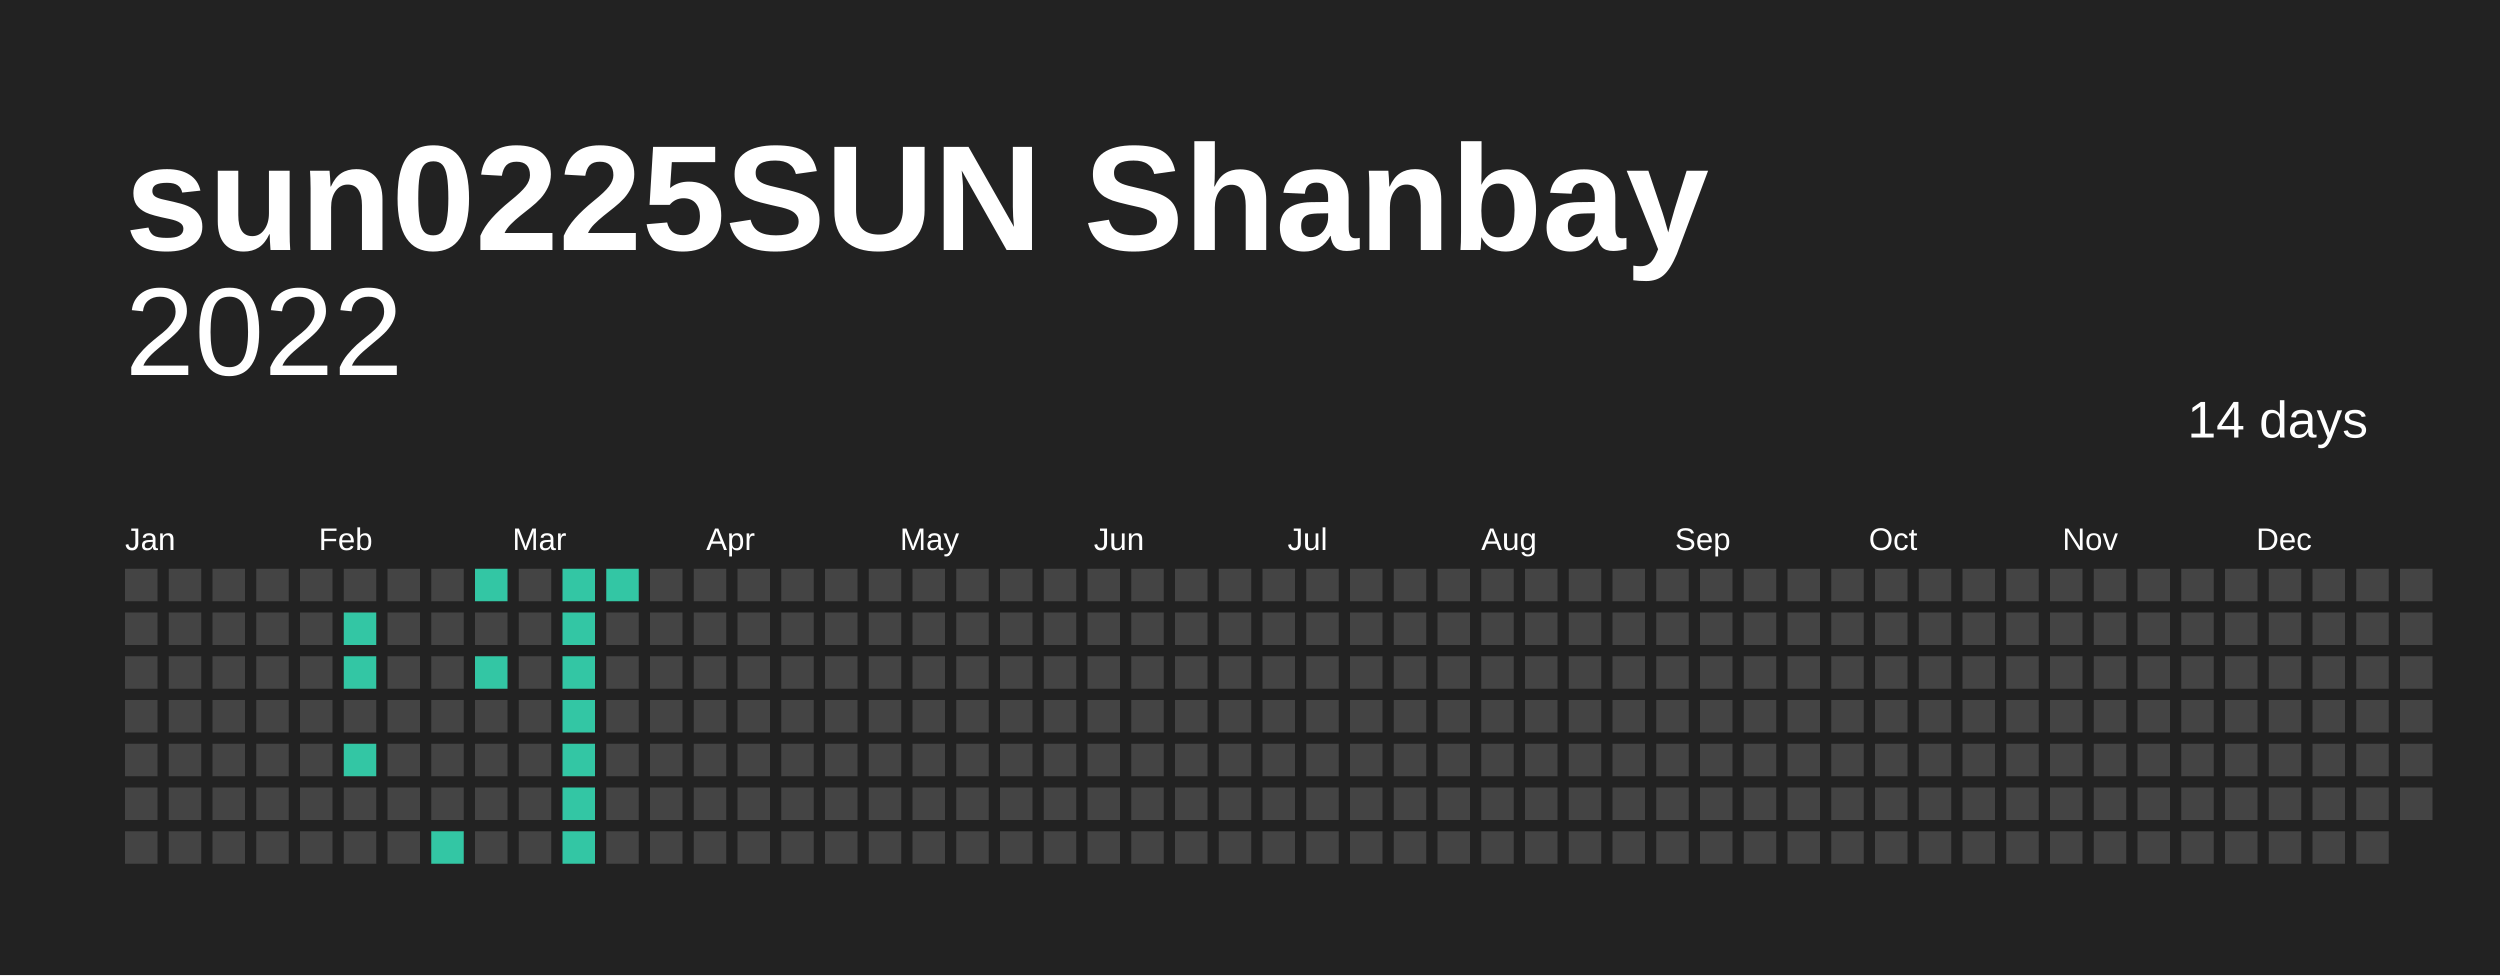
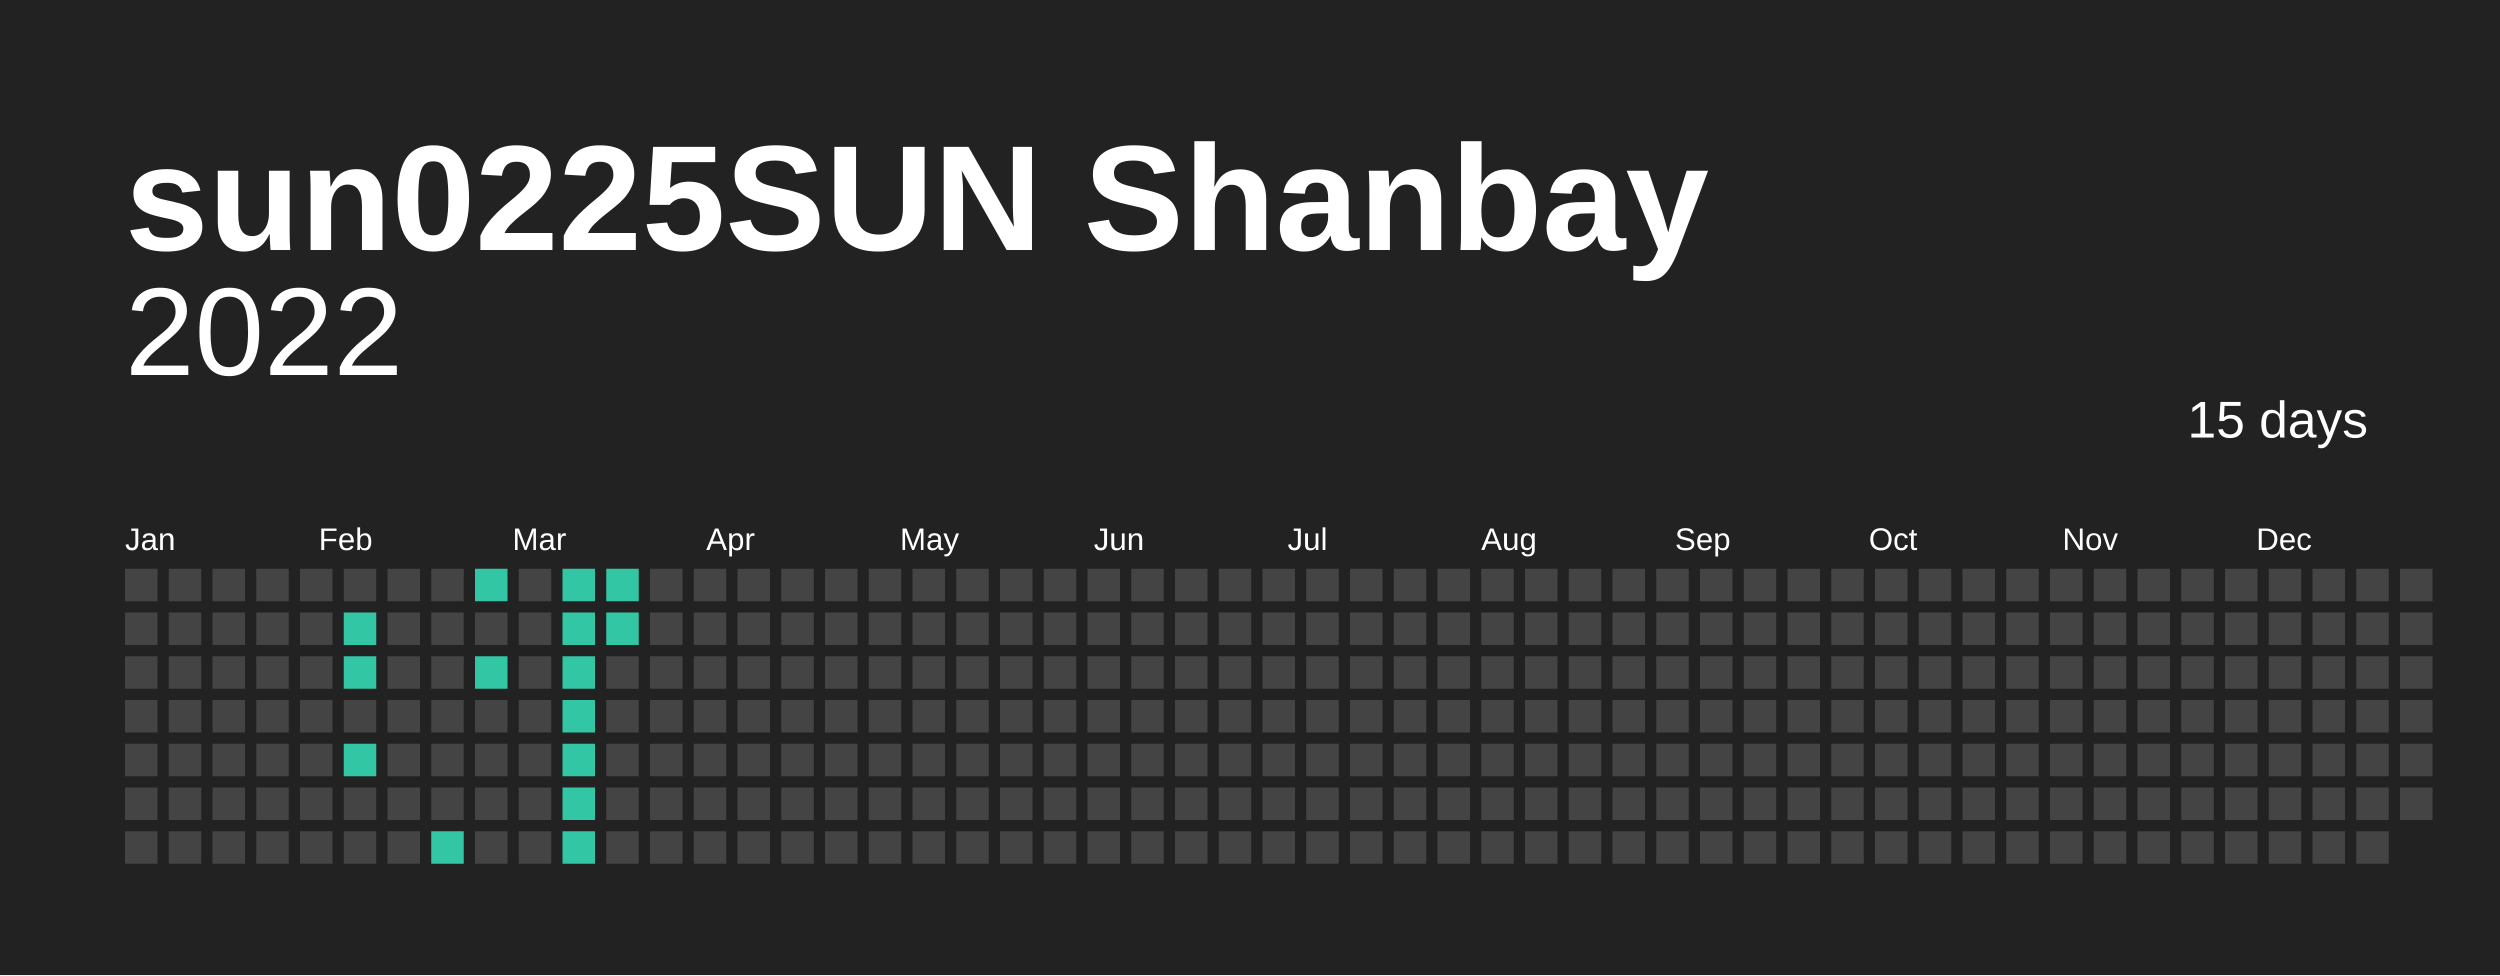
<svg xmlns="http://www.w3.org/2000/svg" baseProfile="full" height="78mm" version="1.1" viewBox="0,0,200,78" width="200mm">
  <defs />
  <rect fill="#222222" height="78" width="200" x="0" y="0" />
  <text fill="#FFFFFF" style="font-size:12px; font-family:Arial; font-weight:bold;" x="10" y="20">sun0225SUN Shanbay</text>
  <text alignment-baseline="hanging" fill="#FFFFFF" style="font-size:10.0px; font-family:Arial;" x="10" y="30">2022</text>
-   <text alignment-baseline="hanging" fill="#FFFFFF" style="font-size:4.125px; font-family:Arial;" x="175" y="35">14 days</text>
+   <text alignment-baseline="hanging" fill="#FFFFFF" style="font-size:4.125px; font-family:Arial;" x="175" y="35">15 days</text>
  <text fill="#FFFFFF" style="font-size:2.5px; font-family:Arial" x="10.0" y="44">Jan</text>
  <text fill="#FFFFFF" style="font-size:2.5px; font-family:Arial" x="25.5" y="44">Feb</text>
  <text fill="#FFFFFF" style="font-size:2.5px; font-family:Arial" x="41.0" y="44">Mar</text>
  <text fill="#FFFFFF" style="font-size:2.5px; font-family:Arial" x="56.5" y="44">Apr</text>
  <text fill="#FFFFFF" style="font-size:2.5px; font-family:Arial" x="72.0" y="44">May</text>
  <text fill="#FFFFFF" style="font-size:2.5px; font-family:Arial" x="87.5" y="44">Jun</text>
  <text fill="#FFFFFF" style="font-size:2.5px; font-family:Arial" x="103.0" y="44">Jul</text>
  <text fill="#FFFFFF" style="font-size:2.5px; font-family:Arial" x="118.5" y="44">Aug</text>
  <text fill="#FFFFFF" style="font-size:2.5px; font-family:Arial" x="134.0" y="44">Sep</text>
  <text fill="#FFFFFF" style="font-size:2.5px; font-family:Arial" x="149.5" y="44">Oct</text>
  <text fill="#FFFFFF" style="font-size:2.5px; font-family:Arial" x="165.0" y="44">Nov</text>
  <text fill="#FFFFFF" style="font-size:2.5px; font-family:Arial" x="180.5" y="44">Dec</text>
  <rect fill="#444444" height="2.6" width="2.6" x="10.0" y="45.5" />
  <rect fill="#444444" height="2.6" width="2.6" x="10.0" y="49.0" />
  <rect fill="#444444" height="2.6" width="2.6" x="10.0" y="52.5" />
  <rect fill="#444444" height="2.6" width="2.6" x="10.0" y="56.0" />
  <rect fill="#444444" height="2.6" width="2.6" x="10.0" y="59.5" />
  <rect fill="#444444" height="2.6" width="2.6" x="10.0" y="63.0" />
  <rect fill="#444444" height="2.6" width="2.6" x="10.0" y="66.5" />
  <rect fill="#444444" height="2.6" width="2.6" x="13.5" y="45.5" />
  <rect fill="#444444" height="2.6" width="2.6" x="13.5" y="49.0" />
  <rect fill="#444444" height="2.6" width="2.6" x="13.5" y="52.5" />
  <rect fill="#444444" height="2.6" width="2.6" x="13.5" y="56.0" />
  <rect fill="#444444" height="2.6" width="2.6" x="13.5" y="59.5" />
  <rect fill="#444444" height="2.6" width="2.6" x="13.5" y="63.0" />
  <rect fill="#444444" height="2.6" width="2.6" x="13.5" y="66.5" />
  <rect fill="#444444" height="2.6" width="2.6" x="17.0" y="45.5" />
  <rect fill="#444444" height="2.6" width="2.6" x="17.0" y="49.0" />
  <rect fill="#444444" height="2.6" width="2.6" x="17.0" y="52.5" />
  <rect fill="#444444" height="2.6" width="2.6" x="17.0" y="56.0" />
  <rect fill="#444444" height="2.6" width="2.6" x="17.0" y="59.5" />
  <rect fill="#444444" height="2.6" width="2.6" x="17.0" y="63.0" />
  <rect fill="#444444" height="2.6" width="2.6" x="17.0" y="66.5" />
  <rect fill="#444444" height="2.6" width="2.6" x="20.5" y="45.5" />
  <rect fill="#444444" height="2.6" width="2.6" x="20.5" y="49.0" />
  <rect fill="#444444" height="2.6" width="2.6" x="20.5" y="52.5" />
  <rect fill="#444444" height="2.6" width="2.6" x="20.5" y="56.0" />
  <rect fill="#444444" height="2.6" width="2.6" x="20.5" y="59.5" />
  <rect fill="#444444" height="2.6" width="2.6" x="20.5" y="63.0" />
  <rect fill="#444444" height="2.6" width="2.6" x="20.5" y="66.5" />
  <rect fill="#444444" height="2.6" width="2.6" x="24.0" y="45.5" />
  <rect fill="#444444" height="2.6" width="2.6" x="24.0" y="49.0" />
  <rect fill="#444444" height="2.6" width="2.6" x="24.0" y="52.5" />
  <rect fill="#444444" height="2.6" width="2.6" x="24.0" y="56.0" />
  <rect fill="#444444" height="2.6" width="2.6" x="24.0" y="59.5" />
  <rect fill="#444444" height="2.6" width="2.6" x="24.0" y="63.0" />
  <rect fill="#444444" height="2.6" width="2.6" x="24.0" y="66.5" />
  <rect fill="#444444" height="2.6" width="2.6" x="27.5" y="45.5" />
  <rect fill="#33C6A4" height="2.6" width="2.6" x="27.5" y="49.0" />
  <rect fill="#33C6A4" height="2.6" width="2.6" x="27.5" y="52.5" />
  <rect fill="#444444" height="2.6" width="2.6" x="27.5" y="56.0" />
  <rect fill="#33C6A4" height="2.6" width="2.6" x="27.5" y="59.5" />
  <rect fill="#444444" height="2.6" width="2.6" x="27.5" y="63.0" />
  <rect fill="#444444" height="2.6" width="2.6" x="27.5" y="66.5" />
  <rect fill="#444444" height="2.6" width="2.6" x="31.0" y="45.5" />
  <rect fill="#444444" height="2.6" width="2.6" x="31.0" y="49.0" />
  <rect fill="#444444" height="2.6" width="2.6" x="31.0" y="52.5" />
  <rect fill="#444444" height="2.6" width="2.6" x="31.0" y="56.0" />
  <rect fill="#444444" height="2.6" width="2.6" x="31.0" y="59.5" />
  <rect fill="#444444" height="2.6" width="2.6" x="31.0" y="63.0" />
  <rect fill="#444444" height="2.6" width="2.6" x="31.0" y="66.5" />
  <rect fill="#444444" height="2.6" width="2.6" x="34.5" y="45.5" />
  <rect fill="#444444" height="2.6" width="2.6" x="34.5" y="49.0" />
  <rect fill="#444444" height="2.6" width="2.6" x="34.5" y="52.5" />
  <rect fill="#444444" height="2.6" width="2.6" x="34.5" y="56.0" />
  <rect fill="#444444" height="2.6" width="2.6" x="34.5" y="59.5" />
  <rect fill="#444444" height="2.6" width="2.6" x="34.5" y="63.0" />
  <rect fill="#33C6A4" height="2.6" width="2.6" x="34.5" y="66.5" />
  <rect fill="#33C6A4" height="2.6" width="2.6" x="38.0" y="45.5" />
  <rect fill="#444444" height="2.6" width="2.6" x="38.0" y="49.0" />
  <rect fill="#33C6A4" height="2.6" width="2.6" x="38.0" y="52.5" />
  <rect fill="#444444" height="2.6" width="2.6" x="38.0" y="56.0" />
  <rect fill="#444444" height="2.6" width="2.6" x="38.0" y="59.5" />
  <rect fill="#444444" height="2.6" width="2.6" x="38.0" y="63.0" />
  <rect fill="#444444" height="2.6" width="2.6" x="38.0" y="66.5" />
  <rect fill="#444444" height="2.6" width="2.6" x="41.5" y="45.5" />
  <rect fill="#444444" height="2.6" width="2.6" x="41.5" y="49.0" />
  <rect fill="#444444" height="2.6" width="2.6" x="41.5" y="52.5" />
  <rect fill="#444444" height="2.6" width="2.6" x="41.5" y="56.0" />
  <rect fill="#444444" height="2.6" width="2.6" x="41.5" y="59.5" />
  <rect fill="#444444" height="2.6" width="2.6" x="41.5" y="63.0" />
  <rect fill="#444444" height="2.6" width="2.6" x="41.5" y="66.5" />
  <rect fill="#33C6A4" height="2.6" width="2.6" x="45.0" y="45.5" />
  <rect fill="#33C6A4" height="2.6" width="2.6" x="45.0" y="49.0" />
  <rect fill="#33C6A4" height="2.6" width="2.6" x="45.0" y="52.5" />
  <rect fill="#33C6A4" height="2.6" width="2.6" x="45.0" y="56.0" />
  <rect fill="#33C6A4" height="2.6" width="2.6" x="45.0" y="59.5" />
  <rect fill="#33C6A4" height="2.6" width="2.6" x="45.0" y="63.0" />
  <rect fill="#33C6A4" height="2.6" width="2.6" x="45.0" y="66.5" />
  <rect fill="#33C6A4" height="2.6" width="2.6" x="48.5" y="45.5" />
-   <rect fill="#444444" height="2.6" width="2.6" x="48.5" y="49.0" />
+   <rect fill="#33C6A4" height="2.6" width="2.6" x="48.5" y="49.0" />
  <rect fill="#444444" height="2.6" width="2.6" x="48.5" y="52.5" />
  <rect fill="#444444" height="2.6" width="2.6" x="48.5" y="56.0" />
  <rect fill="#444444" height="2.6" width="2.6" x="48.5" y="59.5" />
  <rect fill="#444444" height="2.6" width="2.6" x="48.5" y="63.0" />
  <rect fill="#444444" height="2.6" width="2.6" x="48.5" y="66.5" />
  <rect fill="#444444" height="2.6" width="2.6" x="52.0" y="45.5" />
  <rect fill="#444444" height="2.6" width="2.6" x="52.0" y="49.0" />
  <rect fill="#444444" height="2.6" width="2.6" x="52.0" y="52.5" />
  <rect fill="#444444" height="2.6" width="2.6" x="52.0" y="56.0" />
  <rect fill="#444444" height="2.6" width="2.6" x="52.0" y="59.5" />
  <rect fill="#444444" height="2.6" width="2.6" x="52.0" y="63.0" />
  <rect fill="#444444" height="2.6" width="2.6" x="52.0" y="66.5" />
  <rect fill="#444444" height="2.6" width="2.6" x="55.5" y="45.5" />
  <rect fill="#444444" height="2.6" width="2.6" x="55.5" y="49.0" />
  <rect fill="#444444" height="2.6" width="2.6" x="55.5" y="52.5" />
  <rect fill="#444444" height="2.6" width="2.6" x="55.5" y="56.0" />
  <rect fill="#444444" height="2.6" width="2.6" x="55.5" y="59.5" />
  <rect fill="#444444" height="2.6" width="2.6" x="55.5" y="63.0" />
  <rect fill="#444444" height="2.6" width="2.6" x="55.5" y="66.5" />
  <rect fill="#444444" height="2.6" width="2.6" x="59.0" y="45.5" />
  <rect fill="#444444" height="2.6" width="2.6" x="59.0" y="49.0" />
  <rect fill="#444444" height="2.6" width="2.6" x="59.0" y="52.5" />
  <rect fill="#444444" height="2.6" width="2.6" x="59.0" y="56.0" />
  <rect fill="#444444" height="2.6" width="2.6" x="59.0" y="59.5" />
  <rect fill="#444444" height="2.6" width="2.6" x="59.0" y="63.0" />
  <rect fill="#444444" height="2.6" width="2.6" x="59.0" y="66.5" />
  <rect fill="#444444" height="2.6" width="2.6" x="62.5" y="45.5" />
  <rect fill="#444444" height="2.6" width="2.6" x="62.5" y="49.0" />
  <rect fill="#444444" height="2.6" width="2.6" x="62.5" y="52.5" />
  <rect fill="#444444" height="2.6" width="2.6" x="62.5" y="56.0" />
  <rect fill="#444444" height="2.6" width="2.6" x="62.5" y="59.5" />
  <rect fill="#444444" height="2.6" width="2.6" x="62.5" y="63.0" />
  <rect fill="#444444" height="2.6" width="2.6" x="62.5" y="66.5" />
  <rect fill="#444444" height="2.6" width="2.6" x="66.0" y="45.5" />
  <rect fill="#444444" height="2.6" width="2.6" x="66.0" y="49.0" />
  <rect fill="#444444" height="2.6" width="2.6" x="66.0" y="52.5" />
  <rect fill="#444444" height="2.6" width="2.6" x="66.0" y="56.0" />
  <rect fill="#444444" height="2.6" width="2.6" x="66.0" y="59.5" />
  <rect fill="#444444" height="2.6" width="2.6" x="66.0" y="63.0" />
  <rect fill="#444444" height="2.6" width="2.6" x="66.0" y="66.5" />
  <rect fill="#444444" height="2.6" width="2.6" x="69.5" y="45.5" />
  <rect fill="#444444" height="2.6" width="2.6" x="69.5" y="49.0" />
  <rect fill="#444444" height="2.6" width="2.6" x="69.5" y="52.5" />
  <rect fill="#444444" height="2.6" width="2.6" x="69.5" y="56.0" />
  <rect fill="#444444" height="2.6" width="2.6" x="69.5" y="59.5" />
  <rect fill="#444444" height="2.6" width="2.6" x="69.5" y="63.0" />
  <rect fill="#444444" height="2.6" width="2.6" x="69.5" y="66.5" />
  <rect fill="#444444" height="2.6" width="2.6" x="73.0" y="45.5" />
  <rect fill="#444444" height="2.6" width="2.6" x="73.0" y="49.0" />
  <rect fill="#444444" height="2.6" width="2.6" x="73.0" y="52.5" />
  <rect fill="#444444" height="2.6" width="2.6" x="73.0" y="56.0" />
  <rect fill="#444444" height="2.6" width="2.6" x="73.0" y="59.5" />
  <rect fill="#444444" height="2.6" width="2.6" x="73.0" y="63.0" />
  <rect fill="#444444" height="2.6" width="2.6" x="73.0" y="66.5" />
  <rect fill="#444444" height="2.6" width="2.6" x="76.5" y="45.5" />
  <rect fill="#444444" height="2.6" width="2.6" x="76.5" y="49.0" />
  <rect fill="#444444" height="2.6" width="2.6" x="76.5" y="52.5" />
  <rect fill="#444444" height="2.6" width="2.6" x="76.5" y="56.0" />
  <rect fill="#444444" height="2.6" width="2.6" x="76.5" y="59.5" />
  <rect fill="#444444" height="2.6" width="2.6" x="76.5" y="63.0" />
  <rect fill="#444444" height="2.6" width="2.6" x="76.5" y="66.5" />
  <rect fill="#444444" height="2.6" width="2.6" x="80.0" y="45.5" />
  <rect fill="#444444" height="2.6" width="2.6" x="80.0" y="49.0" />
  <rect fill="#444444" height="2.6" width="2.6" x="80.0" y="52.5" />
  <rect fill="#444444" height="2.6" width="2.6" x="80.0" y="56.0" />
  <rect fill="#444444" height="2.6" width="2.6" x="80.0" y="59.5" />
  <rect fill="#444444" height="2.6" width="2.6" x="80.0" y="63.0" />
  <rect fill="#444444" height="2.6" width="2.6" x="80.0" y="66.5" />
  <rect fill="#444444" height="2.6" width="2.6" x="83.5" y="45.5" />
  <rect fill="#444444" height="2.6" width="2.6" x="83.5" y="49.0" />
  <rect fill="#444444" height="2.6" width="2.6" x="83.5" y="52.5" />
  <rect fill="#444444" height="2.6" width="2.6" x="83.5" y="56.0" />
  <rect fill="#444444" height="2.6" width="2.6" x="83.5" y="59.5" />
  <rect fill="#444444" height="2.6" width="2.6" x="83.5" y="63.0" />
  <rect fill="#444444" height="2.6" width="2.6" x="83.5" y="66.5" />
  <rect fill="#444444" height="2.6" width="2.6" x="87.0" y="45.5" />
  <rect fill="#444444" height="2.6" width="2.6" x="87.0" y="49.0" />
  <rect fill="#444444" height="2.6" width="2.6" x="87.0" y="52.5" />
  <rect fill="#444444" height="2.6" width="2.6" x="87.0" y="56.0" />
  <rect fill="#444444" height="2.6" width="2.6" x="87.0" y="59.5" />
  <rect fill="#444444" height="2.6" width="2.6" x="87.0" y="63.0" />
  <rect fill="#444444" height="2.6" width="2.6" x="87.0" y="66.5" />
  <rect fill="#444444" height="2.6" width="2.6" x="90.5" y="45.5" />
  <rect fill="#444444" height="2.6" width="2.6" x="90.5" y="49.0" />
  <rect fill="#444444" height="2.6" width="2.6" x="90.5" y="52.5" />
  <rect fill="#444444" height="2.6" width="2.6" x="90.5" y="56.0" />
  <rect fill="#444444" height="2.6" width="2.6" x="90.5" y="59.5" />
  <rect fill="#444444" height="2.6" width="2.6" x="90.5" y="63.0" />
  <rect fill="#444444" height="2.6" width="2.6" x="90.5" y="66.5" />
  <rect fill="#444444" height="2.6" width="2.6" x="94.0" y="45.5" />
  <rect fill="#444444" height="2.6" width="2.6" x="94.0" y="49.0" />
  <rect fill="#444444" height="2.6" width="2.6" x="94.0" y="52.5" />
  <rect fill="#444444" height="2.6" width="2.6" x="94.0" y="56.0" />
  <rect fill="#444444" height="2.6" width="2.6" x="94.0" y="59.5" />
  <rect fill="#444444" height="2.6" width="2.6" x="94.0" y="63.0" />
  <rect fill="#444444" height="2.6" width="2.6" x="94.0" y="66.5" />
  <rect fill="#444444" height="2.6" width="2.6" x="97.5" y="45.5" />
  <rect fill="#444444" height="2.6" width="2.6" x="97.5" y="49.0" />
  <rect fill="#444444" height="2.6" width="2.6" x="97.5" y="52.5" />
  <rect fill="#444444" height="2.6" width="2.6" x="97.5" y="56.0" />
  <rect fill="#444444" height="2.6" width="2.6" x="97.5" y="59.5" />
  <rect fill="#444444" height="2.6" width="2.6" x="97.5" y="63.0" />
  <rect fill="#444444" height="2.6" width="2.6" x="97.5" y="66.5" />
  <rect fill="#444444" height="2.6" width="2.6" x="101.0" y="45.5" />
  <rect fill="#444444" height="2.6" width="2.6" x="101.0" y="49.0" />
  <rect fill="#444444" height="2.6" width="2.6" x="101.0" y="52.5" />
  <rect fill="#444444" height="2.6" width="2.6" x="101.0" y="56.0" />
  <rect fill="#444444" height="2.6" width="2.6" x="101.0" y="59.5" />
  <rect fill="#444444" height="2.6" width="2.6" x="101.0" y="63.0" />
  <rect fill="#444444" height="2.6" width="2.6" x="101.0" y="66.5" />
  <rect fill="#444444" height="2.6" width="2.6" x="104.5" y="45.5" />
  <rect fill="#444444" height="2.6" width="2.6" x="104.5" y="49.0" />
  <rect fill="#444444" height="2.6" width="2.6" x="104.5" y="52.5" />
  <rect fill="#444444" height="2.6" width="2.6" x="104.5" y="56.0" />
  <rect fill="#444444" height="2.6" width="2.6" x="104.5" y="59.5" />
  <rect fill="#444444" height="2.6" width="2.6" x="104.5" y="63.0" />
  <rect fill="#444444" height="2.6" width="2.6" x="104.5" y="66.5" />
  <rect fill="#444444" height="2.6" width="2.6" x="108.0" y="45.5" />
  <rect fill="#444444" height="2.6" width="2.6" x="108.0" y="49.0" />
  <rect fill="#444444" height="2.6" width="2.6" x="108.0" y="52.5" />
  <rect fill="#444444" height="2.6" width="2.6" x="108.0" y="56.0" />
  <rect fill="#444444" height="2.6" width="2.6" x="108.0" y="59.5" />
  <rect fill="#444444" height="2.6" width="2.6" x="108.0" y="63.0" />
  <rect fill="#444444" height="2.6" width="2.6" x="108.0" y="66.5" />
  <rect fill="#444444" height="2.6" width="2.6" x="111.5" y="45.5" />
  <rect fill="#444444" height="2.6" width="2.6" x="111.5" y="49.0" />
  <rect fill="#444444" height="2.6" width="2.6" x="111.5" y="52.5" />
  <rect fill="#444444" height="2.6" width="2.6" x="111.5" y="56.0" />
  <rect fill="#444444" height="2.6" width="2.6" x="111.5" y="59.5" />
  <rect fill="#444444" height="2.6" width="2.6" x="111.5" y="63.0" />
  <rect fill="#444444" height="2.6" width="2.6" x="111.5" y="66.5" />
  <rect fill="#444444" height="2.6" width="2.6" x="115.0" y="45.5" />
  <rect fill="#444444" height="2.6" width="2.6" x="115.0" y="49.0" />
  <rect fill="#444444" height="2.6" width="2.6" x="115.0" y="52.5" />
  <rect fill="#444444" height="2.6" width="2.6" x="115.0" y="56.0" />
  <rect fill="#444444" height="2.6" width="2.6" x="115.0" y="59.5" />
  <rect fill="#444444" height="2.6" width="2.6" x="115.0" y="63.0" />
  <rect fill="#444444" height="2.6" width="2.6" x="115.0" y="66.5" />
  <rect fill="#444444" height="2.6" width="2.6" x="118.5" y="45.5" />
  <rect fill="#444444" height="2.6" width="2.6" x="118.5" y="49.0" />
  <rect fill="#444444" height="2.6" width="2.6" x="118.5" y="52.5" />
  <rect fill="#444444" height="2.6" width="2.6" x="118.5" y="56.0" />
  <rect fill="#444444" height="2.6" width="2.6" x="118.5" y="59.5" />
  <rect fill="#444444" height="2.6" width="2.6" x="118.5" y="63.0" />
  <rect fill="#444444" height="2.6" width="2.6" x="118.5" y="66.5" />
  <rect fill="#444444" height="2.6" width="2.6" x="122.0" y="45.5" />
  <rect fill="#444444" height="2.6" width="2.6" x="122.0" y="49.0" />
  <rect fill="#444444" height="2.6" width="2.6" x="122.0" y="52.5" />
  <rect fill="#444444" height="2.6" width="2.6" x="122.0" y="56.0" />
  <rect fill="#444444" height="2.6" width="2.6" x="122.0" y="59.5" />
  <rect fill="#444444" height="2.6" width="2.6" x="122.0" y="63.0" />
  <rect fill="#444444" height="2.6" width="2.6" x="122.0" y="66.5" />
  <rect fill="#444444" height="2.6" width="2.6" x="125.5" y="45.5" />
  <rect fill="#444444" height="2.6" width="2.6" x="125.5" y="49.0" />
  <rect fill="#444444" height="2.6" width="2.6" x="125.5" y="52.5" />
  <rect fill="#444444" height="2.6" width="2.6" x="125.5" y="56.0" />
  <rect fill="#444444" height="2.6" width="2.6" x="125.5" y="59.5" />
  <rect fill="#444444" height="2.6" width="2.6" x="125.5" y="63.0" />
  <rect fill="#444444" height="2.6" width="2.6" x="125.5" y="66.5" />
  <rect fill="#444444" height="2.6" width="2.6" x="129.0" y="45.5" />
  <rect fill="#444444" height="2.6" width="2.6" x="129.0" y="49.0" />
  <rect fill="#444444" height="2.6" width="2.6" x="129.0" y="52.5" />
  <rect fill="#444444" height="2.6" width="2.6" x="129.0" y="56.0" />
  <rect fill="#444444" height="2.6" width="2.6" x="129.0" y="59.5" />
  <rect fill="#444444" height="2.6" width="2.6" x="129.0" y="63.0" />
  <rect fill="#444444" height="2.6" width="2.6" x="129.0" y="66.5" />
  <rect fill="#444444" height="2.6" width="2.6" x="132.5" y="45.5" />
  <rect fill="#444444" height="2.6" width="2.6" x="132.5" y="49.0" />
  <rect fill="#444444" height="2.6" width="2.6" x="132.5" y="52.5" />
  <rect fill="#444444" height="2.6" width="2.6" x="132.5" y="56.0" />
  <rect fill="#444444" height="2.6" width="2.6" x="132.5" y="59.5" />
  <rect fill="#444444" height="2.6" width="2.6" x="132.5" y="63.0" />
  <rect fill="#444444" height="2.6" width="2.6" x="132.5" y="66.5" />
  <rect fill="#444444" height="2.6" width="2.6" x="136.0" y="45.5" />
  <rect fill="#444444" height="2.6" width="2.6" x="136.0" y="49.0" />
  <rect fill="#444444" height="2.6" width="2.6" x="136.0" y="52.5" />
  <rect fill="#444444" height="2.6" width="2.6" x="136.0" y="56.0" />
  <rect fill="#444444" height="2.6" width="2.6" x="136.0" y="59.5" />
  <rect fill="#444444" height="2.6" width="2.6" x="136.0" y="63.0" />
  <rect fill="#444444" height="2.6" width="2.6" x="136.0" y="66.5" />
  <rect fill="#444444" height="2.6" width="2.6" x="139.5" y="45.5" />
  <rect fill="#444444" height="2.6" width="2.6" x="139.5" y="49.0" />
  <rect fill="#444444" height="2.6" width="2.6" x="139.5" y="52.5" />
  <rect fill="#444444" height="2.6" width="2.6" x="139.5" y="56.0" />
  <rect fill="#444444" height="2.6" width="2.6" x="139.5" y="59.5" />
  <rect fill="#444444" height="2.6" width="2.6" x="139.5" y="63.0" />
  <rect fill="#444444" height="2.6" width="2.6" x="139.5" y="66.5" />
  <rect fill="#444444" height="2.6" width="2.6" x="143.0" y="45.5" />
  <rect fill="#444444" height="2.6" width="2.6" x="143.0" y="49.0" />
  <rect fill="#444444" height="2.6" width="2.6" x="143.0" y="52.5" />
  <rect fill="#444444" height="2.6" width="2.6" x="143.0" y="56.0" />
  <rect fill="#444444" height="2.6" width="2.6" x="143.0" y="59.5" />
  <rect fill="#444444" height="2.6" width="2.6" x="143.0" y="63.0" />
  <rect fill="#444444" height="2.6" width="2.6" x="143.0" y="66.5" />
  <rect fill="#444444" height="2.6" width="2.6" x="146.5" y="45.5" />
  <rect fill="#444444" height="2.6" width="2.6" x="146.5" y="49.0" />
  <rect fill="#444444" height="2.6" width="2.6" x="146.5" y="52.5" />
  <rect fill="#444444" height="2.6" width="2.6" x="146.5" y="56.0" />
  <rect fill="#444444" height="2.6" width="2.6" x="146.5" y="59.5" />
  <rect fill="#444444" height="2.6" width="2.6" x="146.5" y="63.0" />
  <rect fill="#444444" height="2.6" width="2.6" x="146.5" y="66.5" />
  <rect fill="#444444" height="2.6" width="2.6" x="150.0" y="45.5" />
  <rect fill="#444444" height="2.6" width="2.6" x="150.0" y="49.0" />
  <rect fill="#444444" height="2.6" width="2.6" x="150.0" y="52.5" />
  <rect fill="#444444" height="2.6" width="2.6" x="150.0" y="56.0" />
  <rect fill="#444444" height="2.6" width="2.6" x="150.0" y="59.5" />
  <rect fill="#444444" height="2.6" width="2.6" x="150.0" y="63.0" />
  <rect fill="#444444" height="2.6" width="2.6" x="150.0" y="66.5" />
  <rect fill="#444444" height="2.6" width="2.6" x="153.5" y="45.5" />
  <rect fill="#444444" height="2.6" width="2.6" x="153.5" y="49.0" />
  <rect fill="#444444" height="2.6" width="2.6" x="153.5" y="52.5" />
  <rect fill="#444444" height="2.6" width="2.6" x="153.5" y="56.0" />
  <rect fill="#444444" height="2.6" width="2.6" x="153.5" y="59.5" />
  <rect fill="#444444" height="2.6" width="2.6" x="153.5" y="63.0" />
  <rect fill="#444444" height="2.6" width="2.6" x="153.5" y="66.5" />
  <rect fill="#444444" height="2.6" width="2.6" x="157.0" y="45.5" />
  <rect fill="#444444" height="2.6" width="2.6" x="157.0" y="49.0" />
  <rect fill="#444444" height="2.6" width="2.6" x="157.0" y="52.5" />
  <rect fill="#444444" height="2.6" width="2.6" x="157.0" y="56.0" />
  <rect fill="#444444" height="2.6" width="2.6" x="157.0" y="59.5" />
  <rect fill="#444444" height="2.6" width="2.6" x="157.0" y="63.0" />
  <rect fill="#444444" height="2.6" width="2.6" x="157.0" y="66.5" />
  <rect fill="#444444" height="2.6" width="2.6" x="160.5" y="45.5" />
  <rect fill="#444444" height="2.6" width="2.6" x="160.5" y="49.0" />
  <rect fill="#444444" height="2.6" width="2.6" x="160.5" y="52.5" />
  <rect fill="#444444" height="2.6" width="2.6" x="160.5" y="56.0" />
  <rect fill="#444444" height="2.6" width="2.6" x="160.5" y="59.5" />
  <rect fill="#444444" height="2.6" width="2.6" x="160.5" y="63.0" />
  <rect fill="#444444" height="2.6" width="2.6" x="160.5" y="66.5" />
  <rect fill="#444444" height="2.6" width="2.6" x="164.0" y="45.5" />
  <rect fill="#444444" height="2.6" width="2.6" x="164.0" y="49.0" />
  <rect fill="#444444" height="2.6" width="2.6" x="164.0" y="52.5" />
  <rect fill="#444444" height="2.6" width="2.6" x="164.0" y="56.0" />
  <rect fill="#444444" height="2.6" width="2.6" x="164.0" y="59.5" />
  <rect fill="#444444" height="2.6" width="2.6" x="164.0" y="63.0" />
  <rect fill="#444444" height="2.6" width="2.6" x="164.0" y="66.5" />
  <rect fill="#444444" height="2.6" width="2.6" x="167.5" y="45.5" />
  <rect fill="#444444" height="2.6" width="2.6" x="167.5" y="49.0" />
  <rect fill="#444444" height="2.6" width="2.6" x="167.5" y="52.5" />
  <rect fill="#444444" height="2.6" width="2.6" x="167.5" y="56.0" />
  <rect fill="#444444" height="2.6" width="2.6" x="167.5" y="59.5" />
  <rect fill="#444444" height="2.6" width="2.6" x="167.5" y="63.0" />
  <rect fill="#444444" height="2.6" width="2.6" x="167.5" y="66.5" />
  <rect fill="#444444" height="2.6" width="2.6" x="171.0" y="45.5" />
  <rect fill="#444444" height="2.6" width="2.6" x="171.0" y="49.0" />
  <rect fill="#444444" height="2.6" width="2.6" x="171.0" y="52.5" />
  <rect fill="#444444" height="2.6" width="2.6" x="171.0" y="56.0" />
  <rect fill="#444444" height="2.6" width="2.6" x="171.0" y="59.5" />
  <rect fill="#444444" height="2.6" width="2.6" x="171.0" y="63.0" />
  <rect fill="#444444" height="2.6" width="2.6" x="171.0" y="66.5" />
  <rect fill="#444444" height="2.6" width="2.6" x="174.5" y="45.5" />
  <rect fill="#444444" height="2.6" width="2.6" x="174.5" y="49.0" />
  <rect fill="#444444" height="2.6" width="2.6" x="174.5" y="52.5" />
  <rect fill="#444444" height="2.6" width="2.6" x="174.5" y="56.0" />
  <rect fill="#444444" height="2.6" width="2.6" x="174.5" y="59.5" />
  <rect fill="#444444" height="2.6" width="2.6" x="174.5" y="63.0" />
  <rect fill="#444444" height="2.6" width="2.6" x="174.5" y="66.5" />
  <rect fill="#444444" height="2.6" width="2.6" x="178.0" y="45.5" />
  <rect fill="#444444" height="2.6" width="2.6" x="178.0" y="49.0" />
  <rect fill="#444444" height="2.6" width="2.6" x="178.0" y="52.5" />
  <rect fill="#444444" height="2.6" width="2.6" x="178.0" y="56.0" />
  <rect fill="#444444" height="2.6" width="2.6" x="178.0" y="59.5" />
  <rect fill="#444444" height="2.6" width="2.6" x="178.0" y="63.0" />
  <rect fill="#444444" height="2.6" width="2.6" x="178.0" y="66.5" />
  <rect fill="#444444" height="2.6" width="2.6" x="181.5" y="45.5" />
  <rect fill="#444444" height="2.6" width="2.6" x="181.5" y="49.0" />
  <rect fill="#444444" height="2.6" width="2.6" x="181.5" y="52.5" />
  <rect fill="#444444" height="2.6" width="2.6" x="181.5" y="56.0" />
  <rect fill="#444444" height="2.6" width="2.6" x="181.5" y="59.5" />
  <rect fill="#444444" height="2.6" width="2.6" x="181.5" y="63.0" />
  <rect fill="#444444" height="2.6" width="2.6" x="181.5" y="66.5" />
  <rect fill="#444444" height="2.6" width="2.6" x="185.0" y="45.5" />
  <rect fill="#444444" height="2.6" width="2.6" x="185.0" y="49.0" />
  <rect fill="#444444" height="2.6" width="2.6" x="185.0" y="52.5" />
  <rect fill="#444444" height="2.6" width="2.6" x="185.0" y="56.0" />
  <rect fill="#444444" height="2.6" width="2.6" x="185.0" y="59.5" />
  <rect fill="#444444" height="2.6" width="2.6" x="185.0" y="63.0" />
  <rect fill="#444444" height="2.6" width="2.6" x="185.0" y="66.5" />
  <rect fill="#444444" height="2.6" width="2.6" x="188.5" y="45.5" />
  <rect fill="#444444" height="2.6" width="2.6" x="188.5" y="49.0" />
  <rect fill="#444444" height="2.6" width="2.6" x="188.5" y="52.5" />
  <rect fill="#444444" height="2.6" width="2.6" x="188.5" y="56.0" />
  <rect fill="#444444" height="2.6" width="2.6" x="188.5" y="59.5" />
  <rect fill="#444444" height="2.6" width="2.6" x="188.5" y="63.0" />
  <rect fill="#444444" height="2.6" width="2.6" x="188.5" y="66.5" />
  <rect fill="#444444" height="2.6" width="2.6" x="192.0" y="45.5" />
  <rect fill="#444444" height="2.6" width="2.6" x="192.0" y="49.0" />
  <rect fill="#444444" height="2.6" width="2.6" x="192.0" y="52.5" />
  <rect fill="#444444" height="2.6" width="2.6" x="192.0" y="56.0" />
  <rect fill="#444444" height="2.6" width="2.6" x="192.0" y="59.5" />
  <rect fill="#444444" height="2.6" width="2.6" x="192.0" y="63.0" />
</svg>
